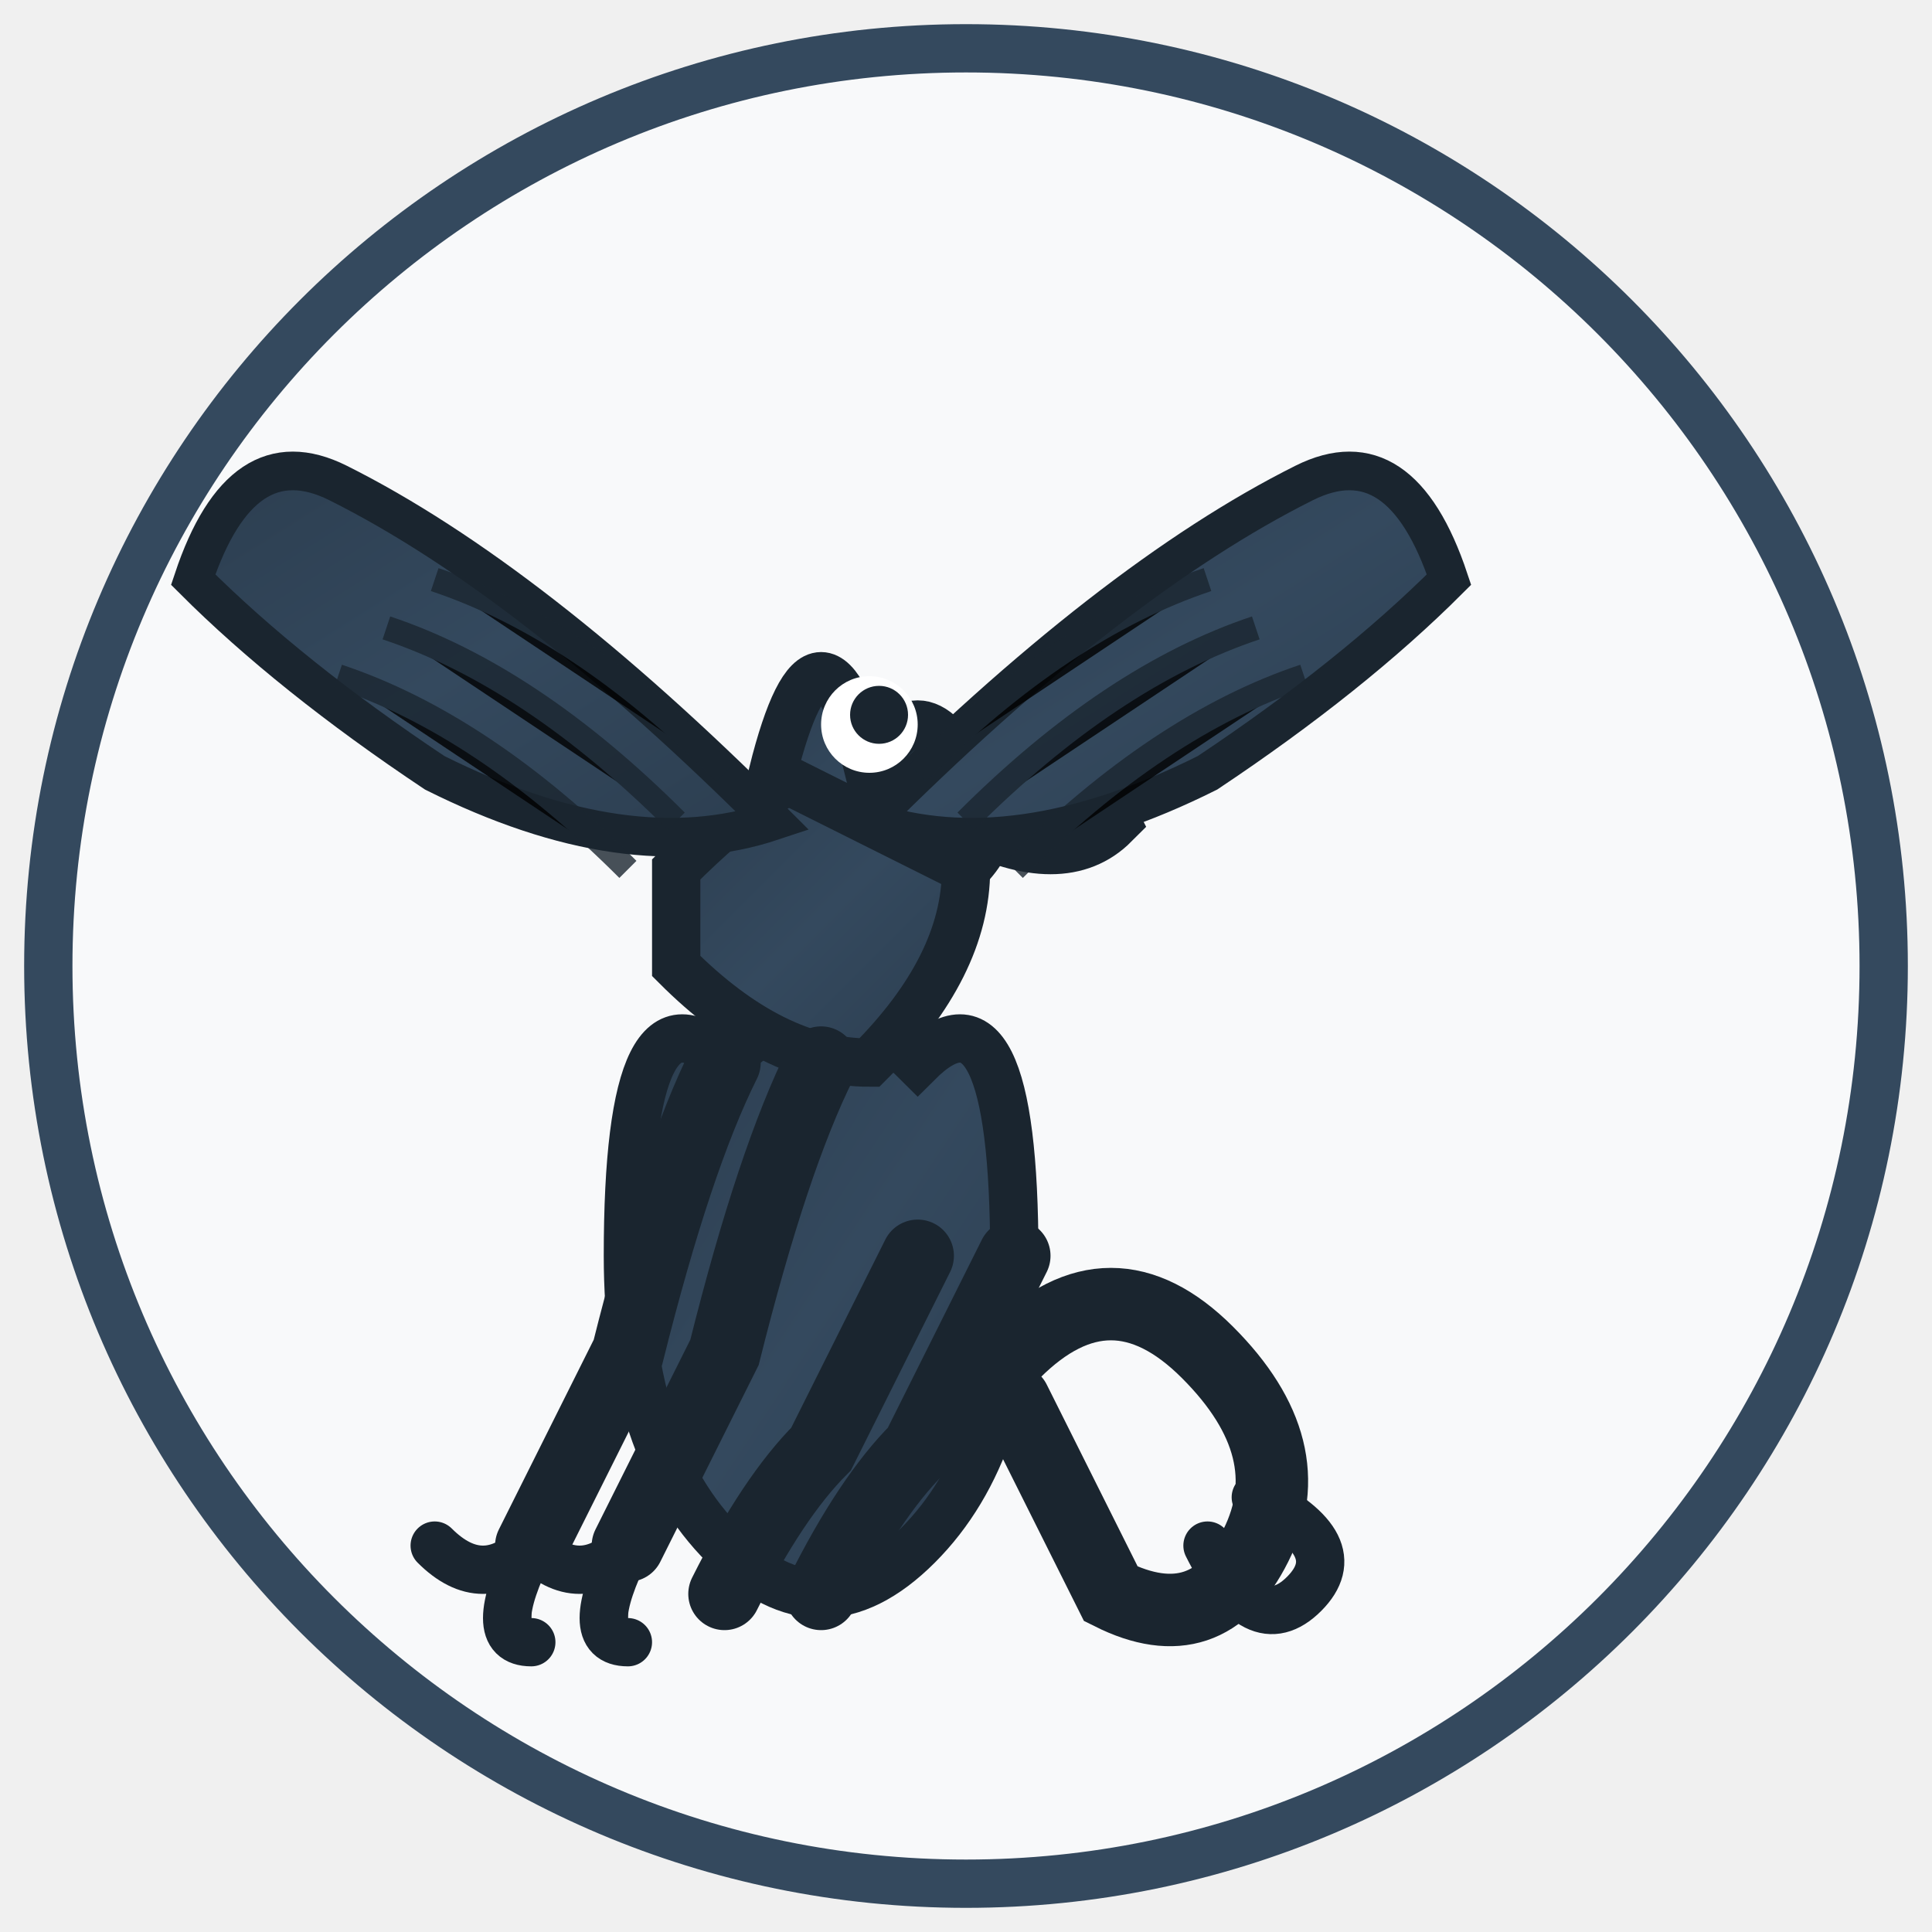
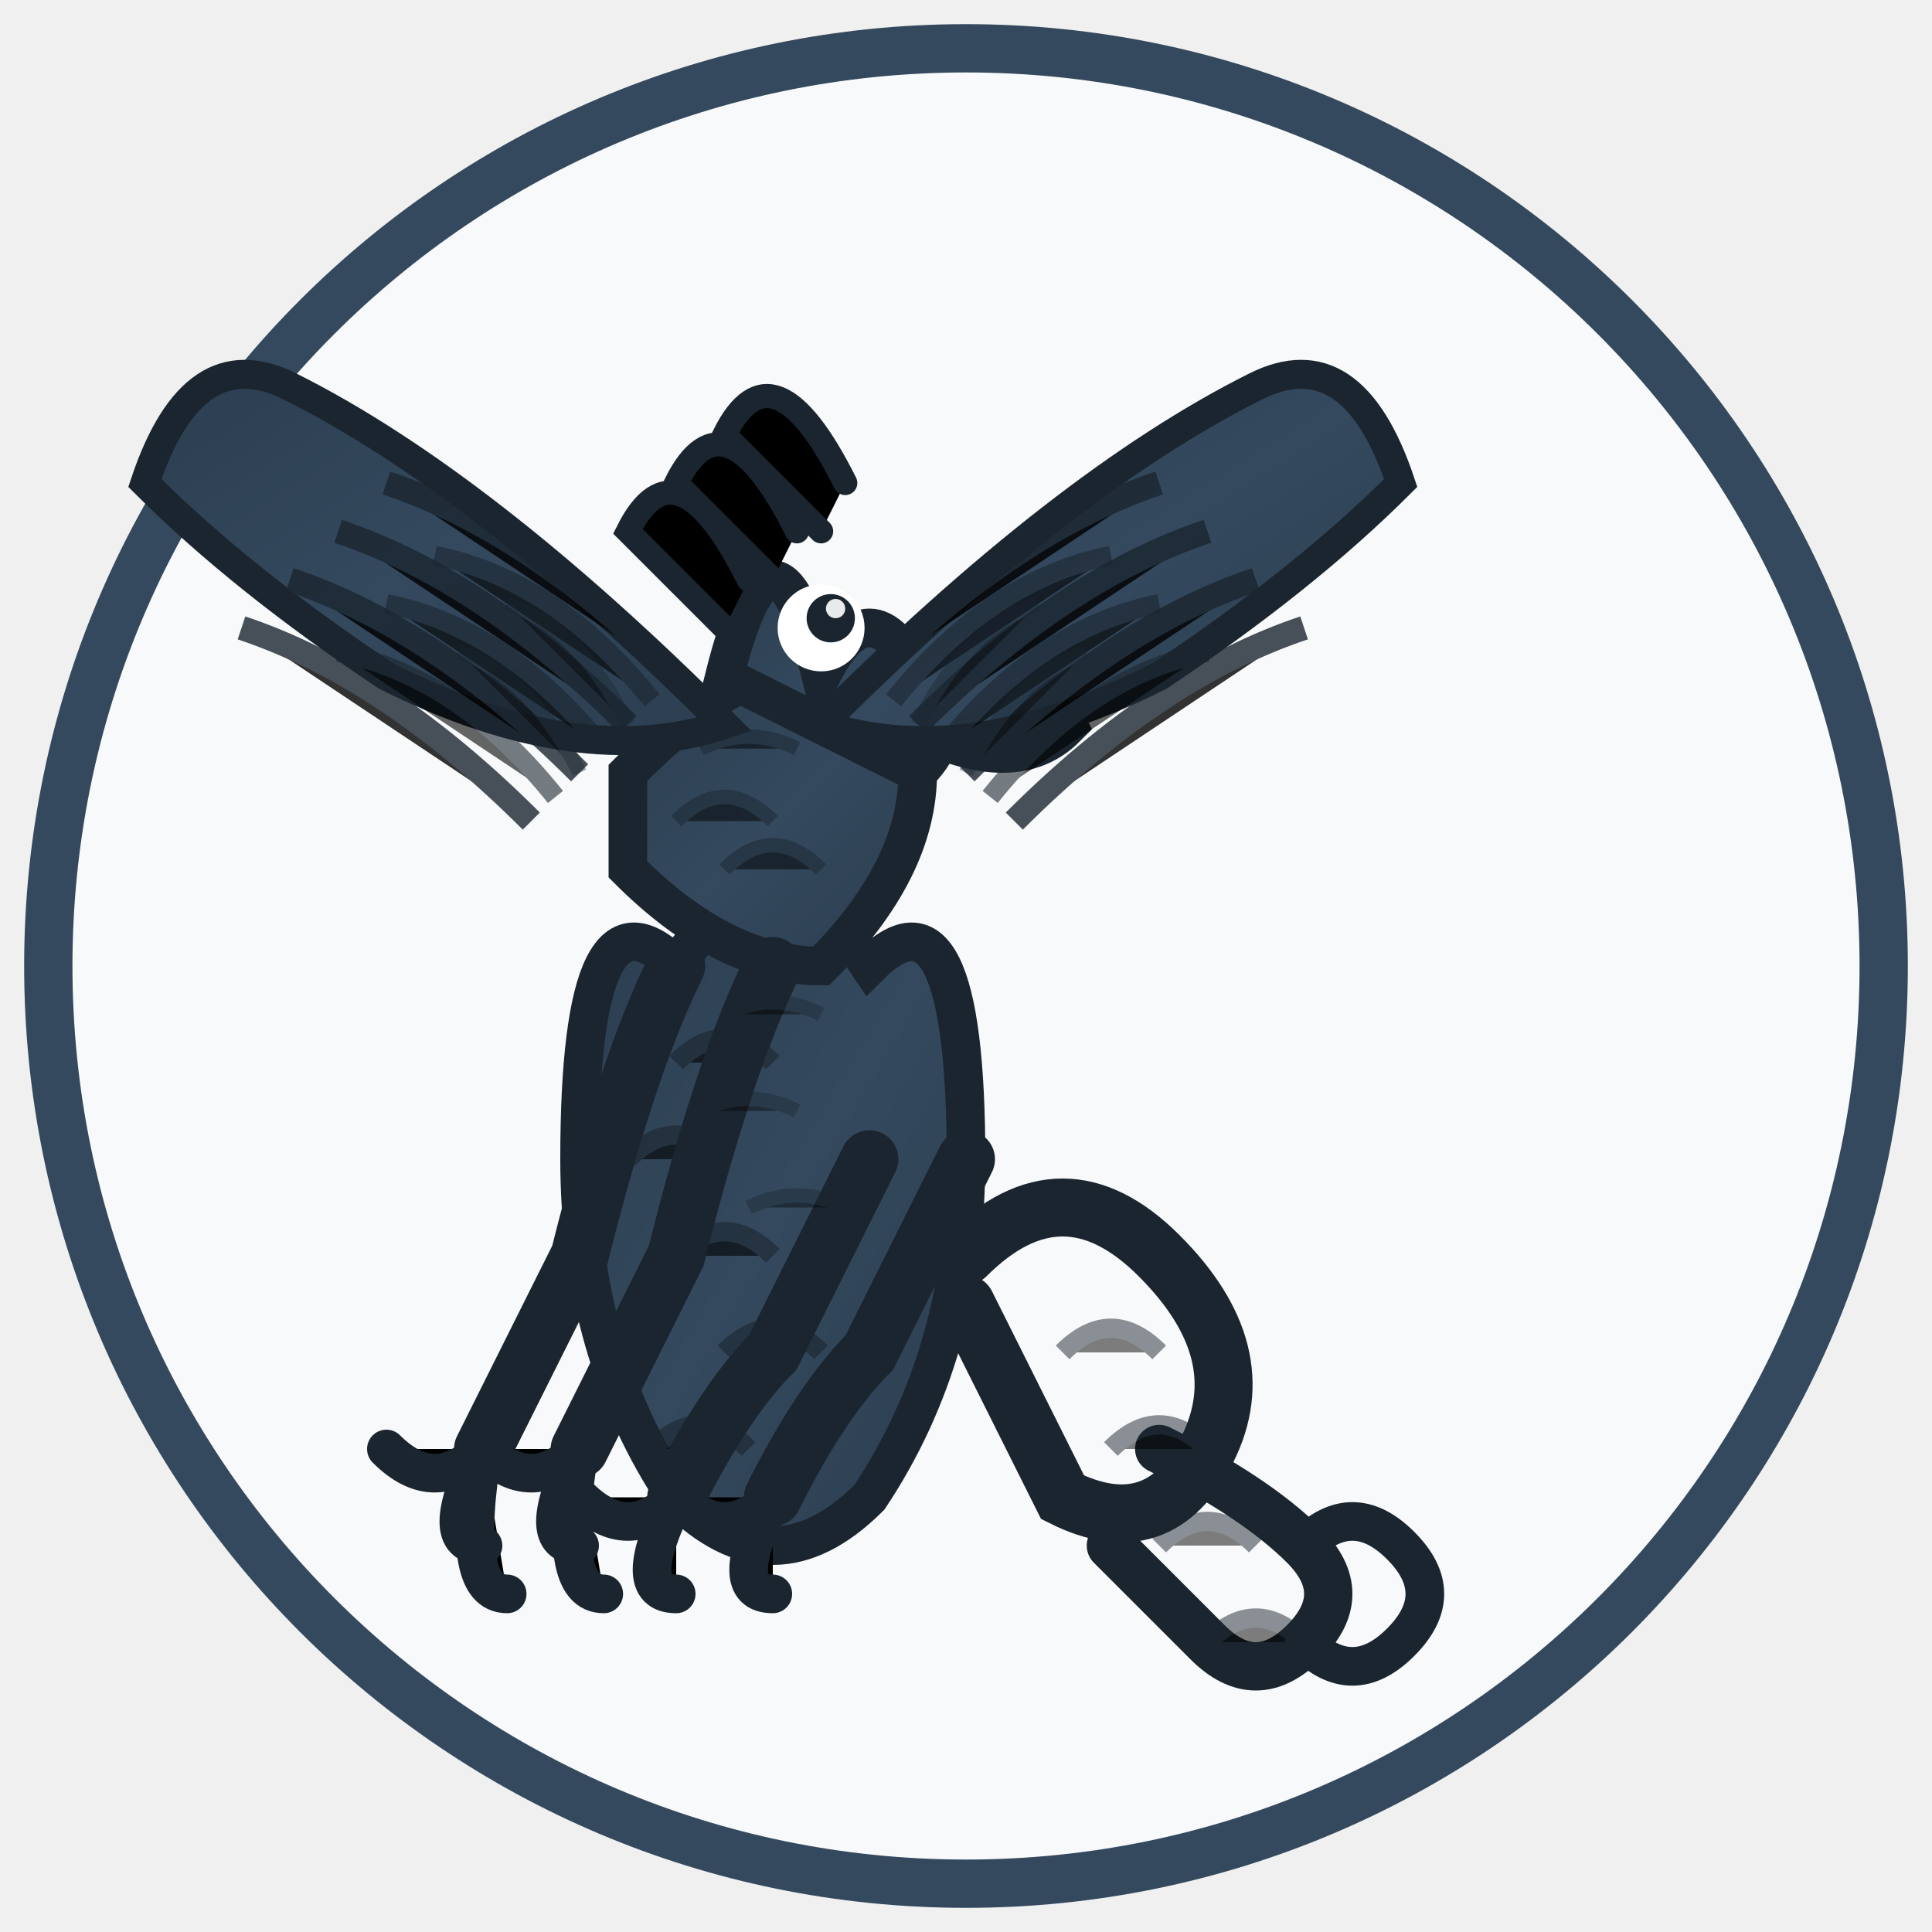
<svg xmlns="http://www.w3.org/2000/svg" viewBox="0 0 40 40" width="40" height="40">
  <defs>
    <linearGradient id="griffinGradientHeader" x1="0%" y1="0%" x2="100%" y2="100%">
      <stop offset="0%" style="stop-color:#2c3e50;stop-opacity:1" />
      <stop offset="50%" style="stop-color:#34495e;stop-opacity:1" />
      <stop offset="100%" style="stop-color:#2c3e50;stop-opacity:1" />
    </linearGradient>
  </defs>
  <circle cx="20" cy="20" r="19" fill="#f8f9fa" stroke="#34495e" stroke-width="1" />
-   <path d="M15 22 Q13 20 13 26 Q13 30 15 32 Q17 34 19 32 Q21 30 21 26 Q21 20 19 22 Q17 20 15 22 Z" fill="url(#griffinGradientHeader)" stroke="#1a252f" stroke-width="1" />
-   <path d="M14 18 Q16 16 17 16 Q18 16 20 18 Q20 20 18 22 Q16 22 14 20 Q14 18 14 18 Z" fill="url(#griffinGradientHeader)" stroke="#1a252f" stroke-width="1" />
-   <path d="M16 16 Q17 12 18 16 Q19 14 20 16 Q21 17 20 18 Q18 17 16 16 Z" fill="url(#griffinGradientHeader)" stroke="#1a252f" stroke-width="1" />
-   <path d="M20 16 Q22 15 23 17 Q22 18 20 17" fill="none" stroke="#1a252f" stroke-width="1.2" stroke-linecap="round" />
-   <circle cx="18" cy="15" r="1" fill="#ffffff" />
-   <circle cx="18.2" cy="14.8" r="0.6" fill="#1a252f" />
-   <path d="M16 17 Q11 12 7 10 Q5 9 4 12 Q6 14 9 16 Q13 18 16 17 Z" fill="url(#griffinGradientHeader)" stroke="#1a252f" stroke-width="0.8" />
-   <path d="M15 16 Q12 13 9 12 M14 17 Q11 14 8 13 M13 18 Q10 15 7 14" stroke="#1a252f" stroke-width="0.5" opacity="0.8" />
-   <path d="M18 17 Q23 12 27 10 Q29 9 30 12 Q28 14 25 16 Q21 18 18 17 Z" fill="url(#griffinGradientHeader)" stroke="#1a252f" stroke-width="0.8" />
-   <path d="M19 16 Q22 13 25 12 M20 17 Q23 14 26 13 M21 18 Q24 15 27 14" stroke="#1a252f" stroke-width="0.5" opacity="0.8" />
-   <path d="M15 22 Q14 24 13 28 Q12 30 11 32" stroke="#1a252f" stroke-width="1.5" stroke-linecap="round" fill="none" />
-   <path d="M17 22 Q16 24 15 28 Q14 30 13 32" stroke="#1a252f" stroke-width="1.5" stroke-linecap="round" fill="none" />
-   <path d="M11 32 Q10 33 9 32 M11 32 Q10 34 11 34 M13 32 Q12 33 11 32 M13 32 Q12 34 13 34" stroke="#1a252f" stroke-width="1" stroke-linecap="round" />
-   <path d="M19 26 Q18 28 17 30 Q16 31 15 33" stroke="#1a252f" stroke-width="1.5" stroke-linecap="round" fill="none" />
-   <path d="M21 26 Q20 28 19 30 Q18 31 17 33" stroke="#1a252f" stroke-width="1.5" stroke-linecap="round" fill="none" />
-   <path d="M21 28 Q23 26 25 28 Q27 30 26 32 Q25 34 23 33 Q22 31 21 29" fill="none" stroke="#1a252f" stroke-width="1.5" stroke-linecap="round" />
-   <path d="M25 32 Q26 34 27 33 Q28 32 26 31" fill="none" stroke="#1a252f" stroke-width="1" stroke-linecap="round" />
+   <path d="M14 20 Q12 18 12 24 Q12 28 14 31 Q16 33 18 31 Q20 28 20 24 Q20 18 18 20 Q16 17 14 20 Z" fill="url(#griffinGradientHeader)" stroke="#1a252f" stroke-width="0.8" />
+   <path d="M14 22 Q15 21 16 22 M13 24 Q14 23 15 24 M14 26 Q15 25 16 26 M15 28 Q16 27 17 28 M13.5 30 Q14.5 29 15.5 30" stroke="#1a252f" stroke-width="0.4" opacity="0.6" />
+   <path d="M13 16 Q15 14 16 14 Q17 14 19 16 Q19 18 17 20 Q15 20 13 18 Q13 16 13 16 Z" fill="url(#griffinGradientHeader)" stroke="#1a252f" stroke-width="0.8" />
+   <path d="M14 17 Q15 16 16 17 M15 18 Q16 17 17 18 M14.5 15.5 Q15.5 15 16.5 15.5" stroke="#1a252f" stroke-width="0.3" opacity="0.5" />
+   <path d="M15 14 Q16 10 17 14 Q18 12 19 14 Q20 15 19 16 Q17 15 15 14 Z" fill="url(#griffinGradientHeader)" stroke="#1a252f" stroke-width="0.8" />
+   <path d="M19 14 Q21 13 22 15 Q21 16 19 15" fill="none" stroke="#1a252f" stroke-width="1" stroke-linecap="round" />
+   <circle cx="20.5" cy="14.5" r="0.3" fill="#1a252f" opacity="0.7" />
+   <circle cx="17" cy="13" r="0.9" fill="#ffffff" />
+   <circle cx="17.2" cy="12.8" r="0.5" fill="#1a252f" />
+   <circle cx="17.3" cy="12.6" r="0.2" fill="#ffffff" opacity="0.9" />
+   <path d="M15.5 12 Q14 9 13 11 Q14 12 15 13 M16.5 11 Q15 8 14 10 Q15 11 16 12 M17.5 10 Q16 7 15 9 Q16 10 17 11" stroke="#1a252f" stroke-width="0.5" stroke-linecap="round" />
+   <path d="M15 15 Q10 10 6 8 Q4 7 3 10 Q5 12 8 14 Q12 16 15 15 Z" fill="url(#griffinGradientHeader)" stroke="#1a252f" stroke-width="0.6" />
+   <path d="M14 14 Q11 11 8 10 M13 15 Q10 12 7 11 M12 16 Q9 13 6 12 M11 17 Q8 14 5 13" stroke="#1a252f" stroke-width="0.5" opacity="0.8" />
+   <path d="M13.5 14.5 Q11.5 12 9 11.5 M12.5 15.5 Q10.5 13 8 12.5 M11.5 16.5 Q9.5 14 7 13.5" stroke="#1a252f" stroke-width="0.4" opacity="0.6" />
+   <path d="M13 15 Q12 13 10.5 12.5 M12 16 Q11 14 9.5 13.5" stroke="#1a252f" stroke-width="0.3" opacity="0.4" />
+   <path d="M17 15 Q22 10 26 8 Q28 7 29 10 Q27 12 24 14 Q20 16 17 15 Z" fill="url(#griffinGradientHeader)" stroke="#1a252f" stroke-width="0.6" />
+   <path d="M18 14 Q21 11 24 10 M19 15 Q22 12 25 11 M20 16 Q23 13 26 12 M21 17 Q24 14 27 13" stroke="#1a252f" stroke-width="0.5" opacity="0.8" />
+   <path d="M18.5 14.5 Q20.5 12 23 11.5 M19.5 15.5 Q21.5 13 24 12.5 M20.5 16.5 Q22.5 14 25 13.5" stroke="#1a252f" stroke-width="0.4" opacity="0.6" />
+   <path d="M19 15 Q20 13 21.5 12.5 M20 16 Q21 14 22.5 13.5" stroke="#1a252f" stroke-width="0.3" opacity="0.4" />
+   <path d="M14 20 Q13 22 12 26 Q11 28 10 30" stroke="#1a252f" stroke-width="1.2" stroke-linecap="round" fill="none" />
+   <path d="M16 20 Q15 22 14 26 Q13 28 12 30" stroke="#1a252f" stroke-width="1.2" stroke-linecap="round" fill="none" />
+   <path d="M10 30 Q9 31 8 30 M10 30 Q9 32 10 32 M10 30 Q9.5 33 10.5 33 M12 30 Q11 31 10 30 M12 30 Q11 32 12 32 M12 30 Q11.5 33 12.5 33" stroke="#1a252f" stroke-width="0.8" stroke-linecap="round" />
+   <path d="M18 24 Q17 26 16 28 Q15 29 14 31" stroke="#1a252f" stroke-width="1.2" stroke-linecap="round" fill="none" />
+   <path d="M20 24 Q19 26 18 28 Q17 29 16 31" stroke="#1a252f" stroke-width="1.2" stroke-linecap="round" fill="none" />
+   <path d="M14 31 Q13 32 12 31 M14 31 Q13 33 14 33 M16 31 Q15 32 14 31 M16 31 Q15 33 16 33" stroke="#1a252f" stroke-width="0.8" stroke-linecap="round" />
+   <path d="M20 26 Q22 24 24 26 Q26 28 25 30 Q24 32 22 31 Q21 29 20 27" fill="none" stroke="#1a252f" stroke-width="1.2" stroke-linecap="round" />
+   <path d="M24 30 Q26 31 27 32 Q28 33 27 34 Q26 35 25 34 Q24 33 23 32" fill="none" stroke="#1a252f" stroke-width="1" stroke-linecap="round" />
+   <path d="M22 28 Q23 27 24 28 M23 30 Q24 29 25 30 M24 32 Q25 31 26 32 M25 34 Q26 33 27 34" stroke="#1a252f" stroke-width="0.4" opacity="0.5" />
+   <path d="M27 34 Q28 35 29 34 Q30 33 29 32 Q28 31 27 32" fill="none" stroke="#1a252f" stroke-width="0.8" stroke-linecap="round" />
+   <path d="M15 21 Q16 20.5 17 21 M14.5 23 Q15.5 22.5 16.5 23 M15.5 25 Q16.5 24.5 17.5 25" stroke="#1a252f" stroke-width="0.3" opacity="0.4" />
</svg>
